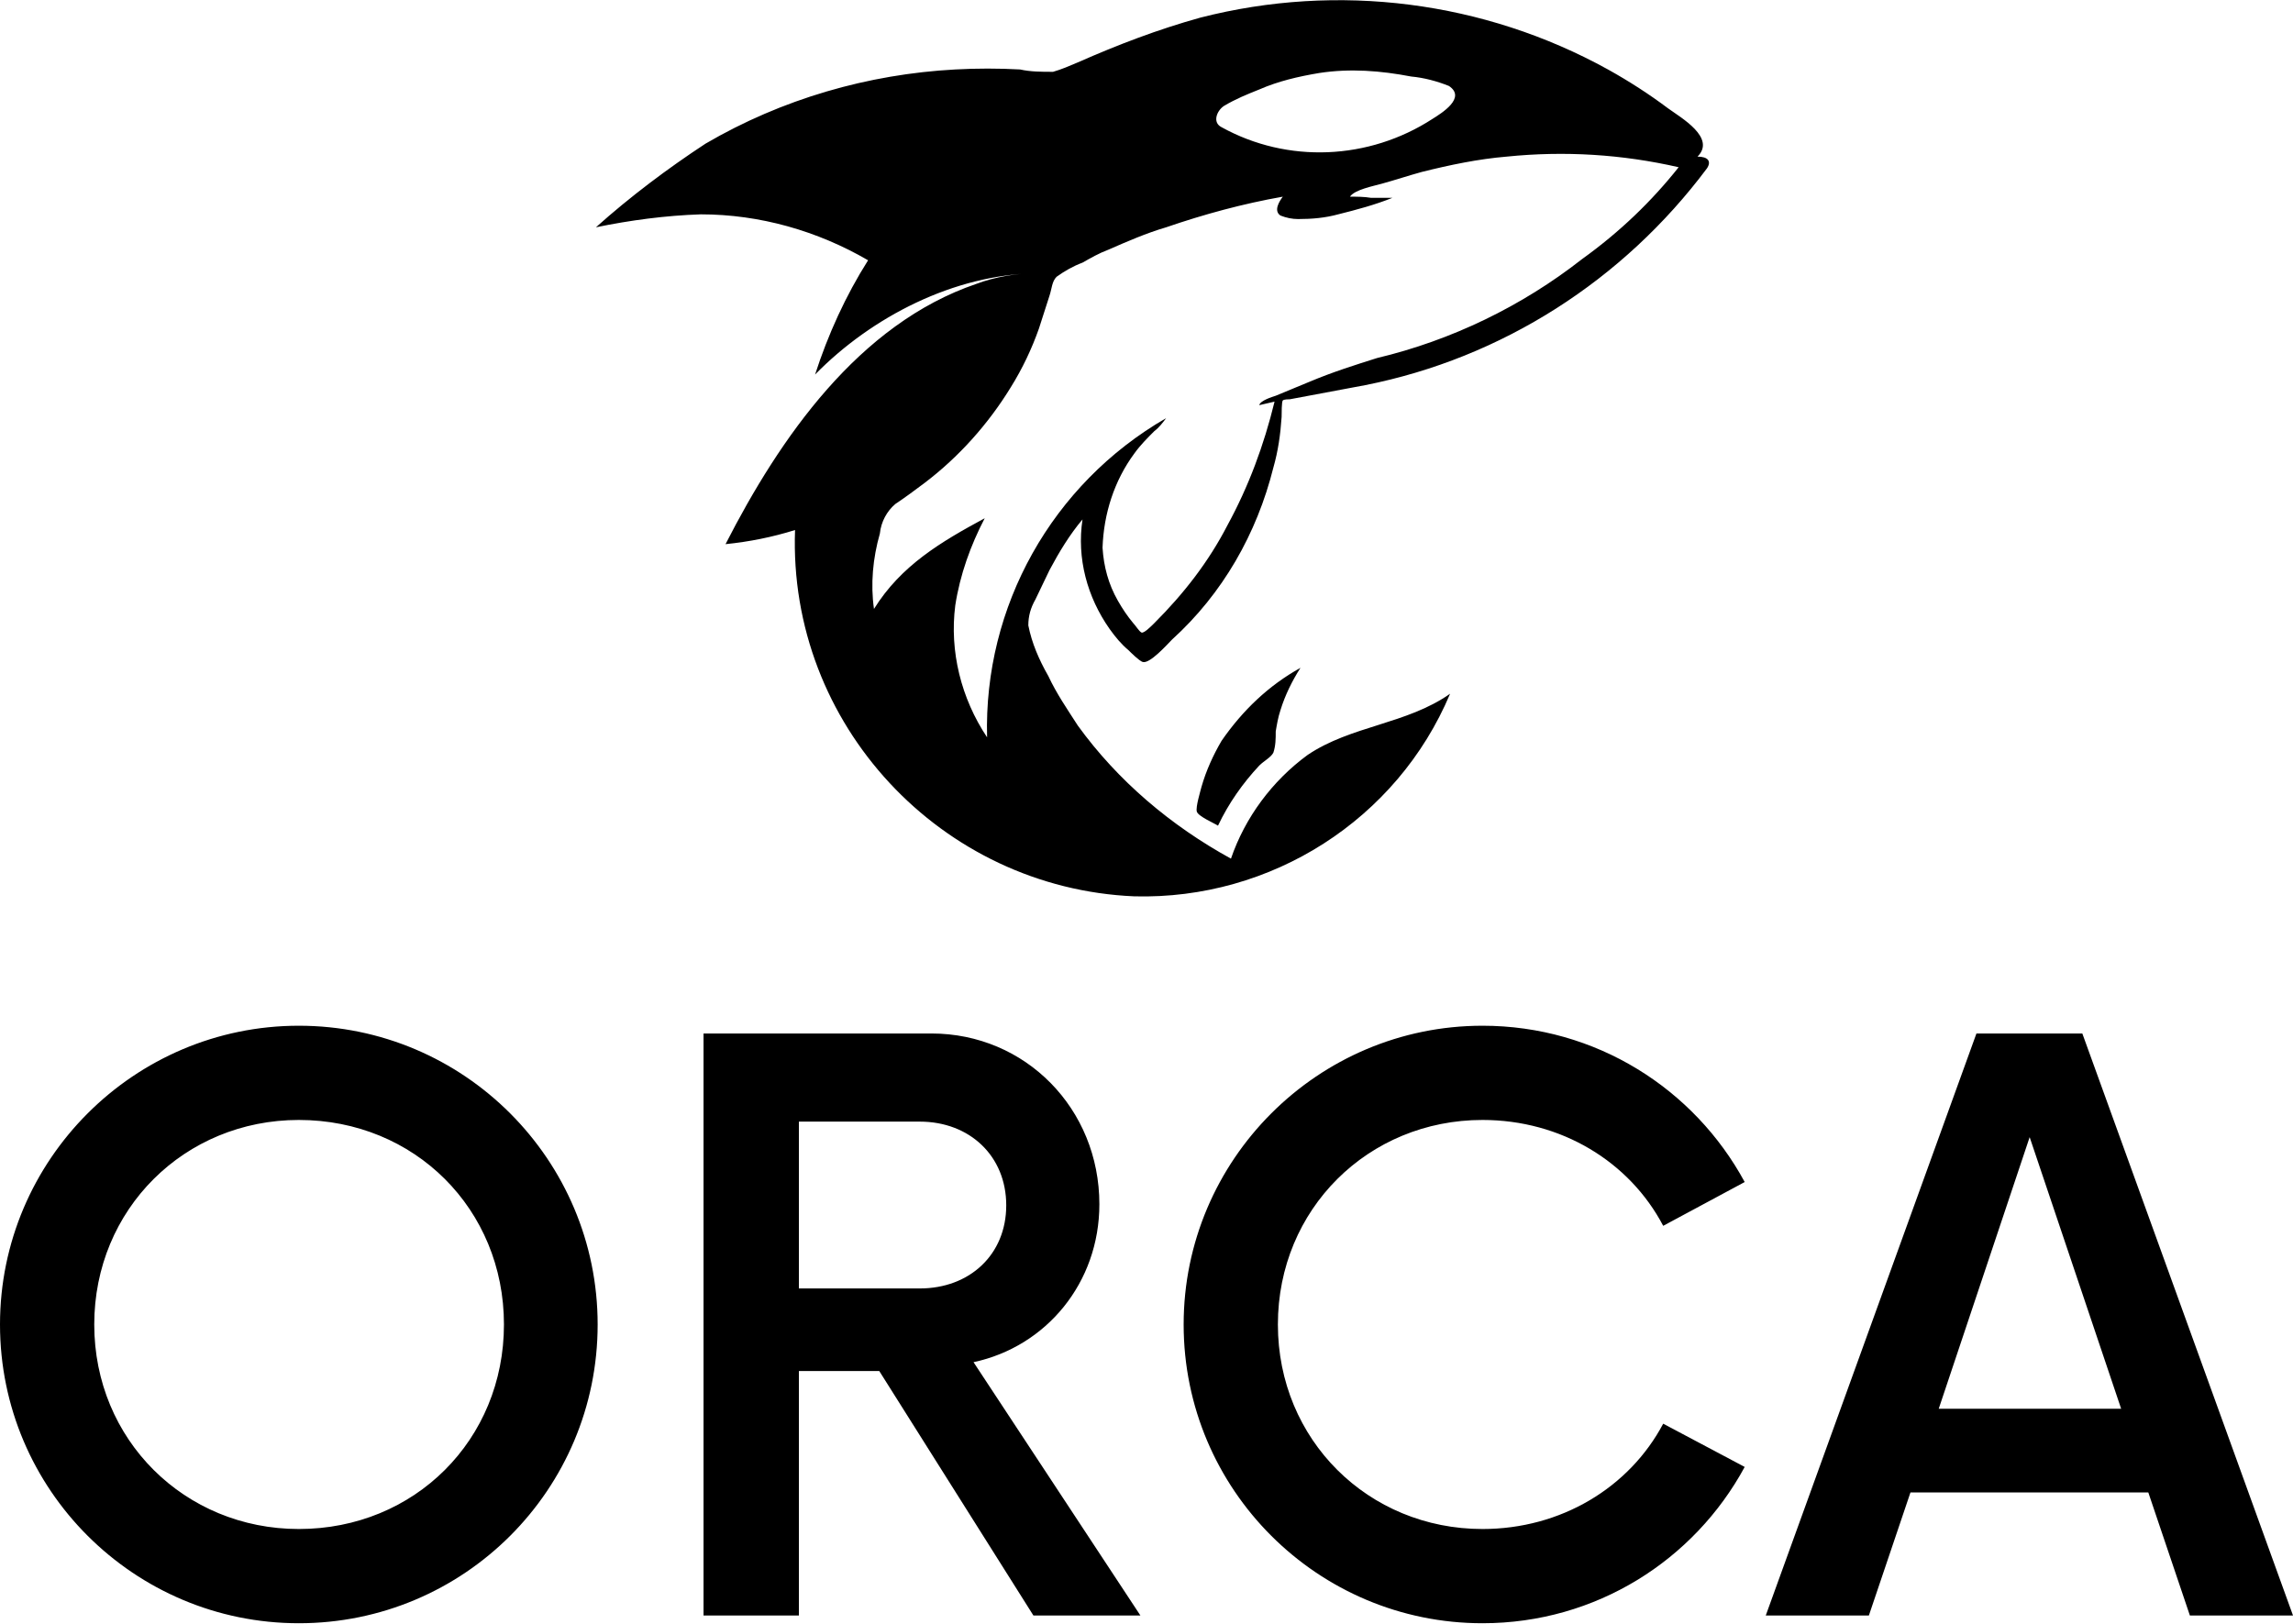
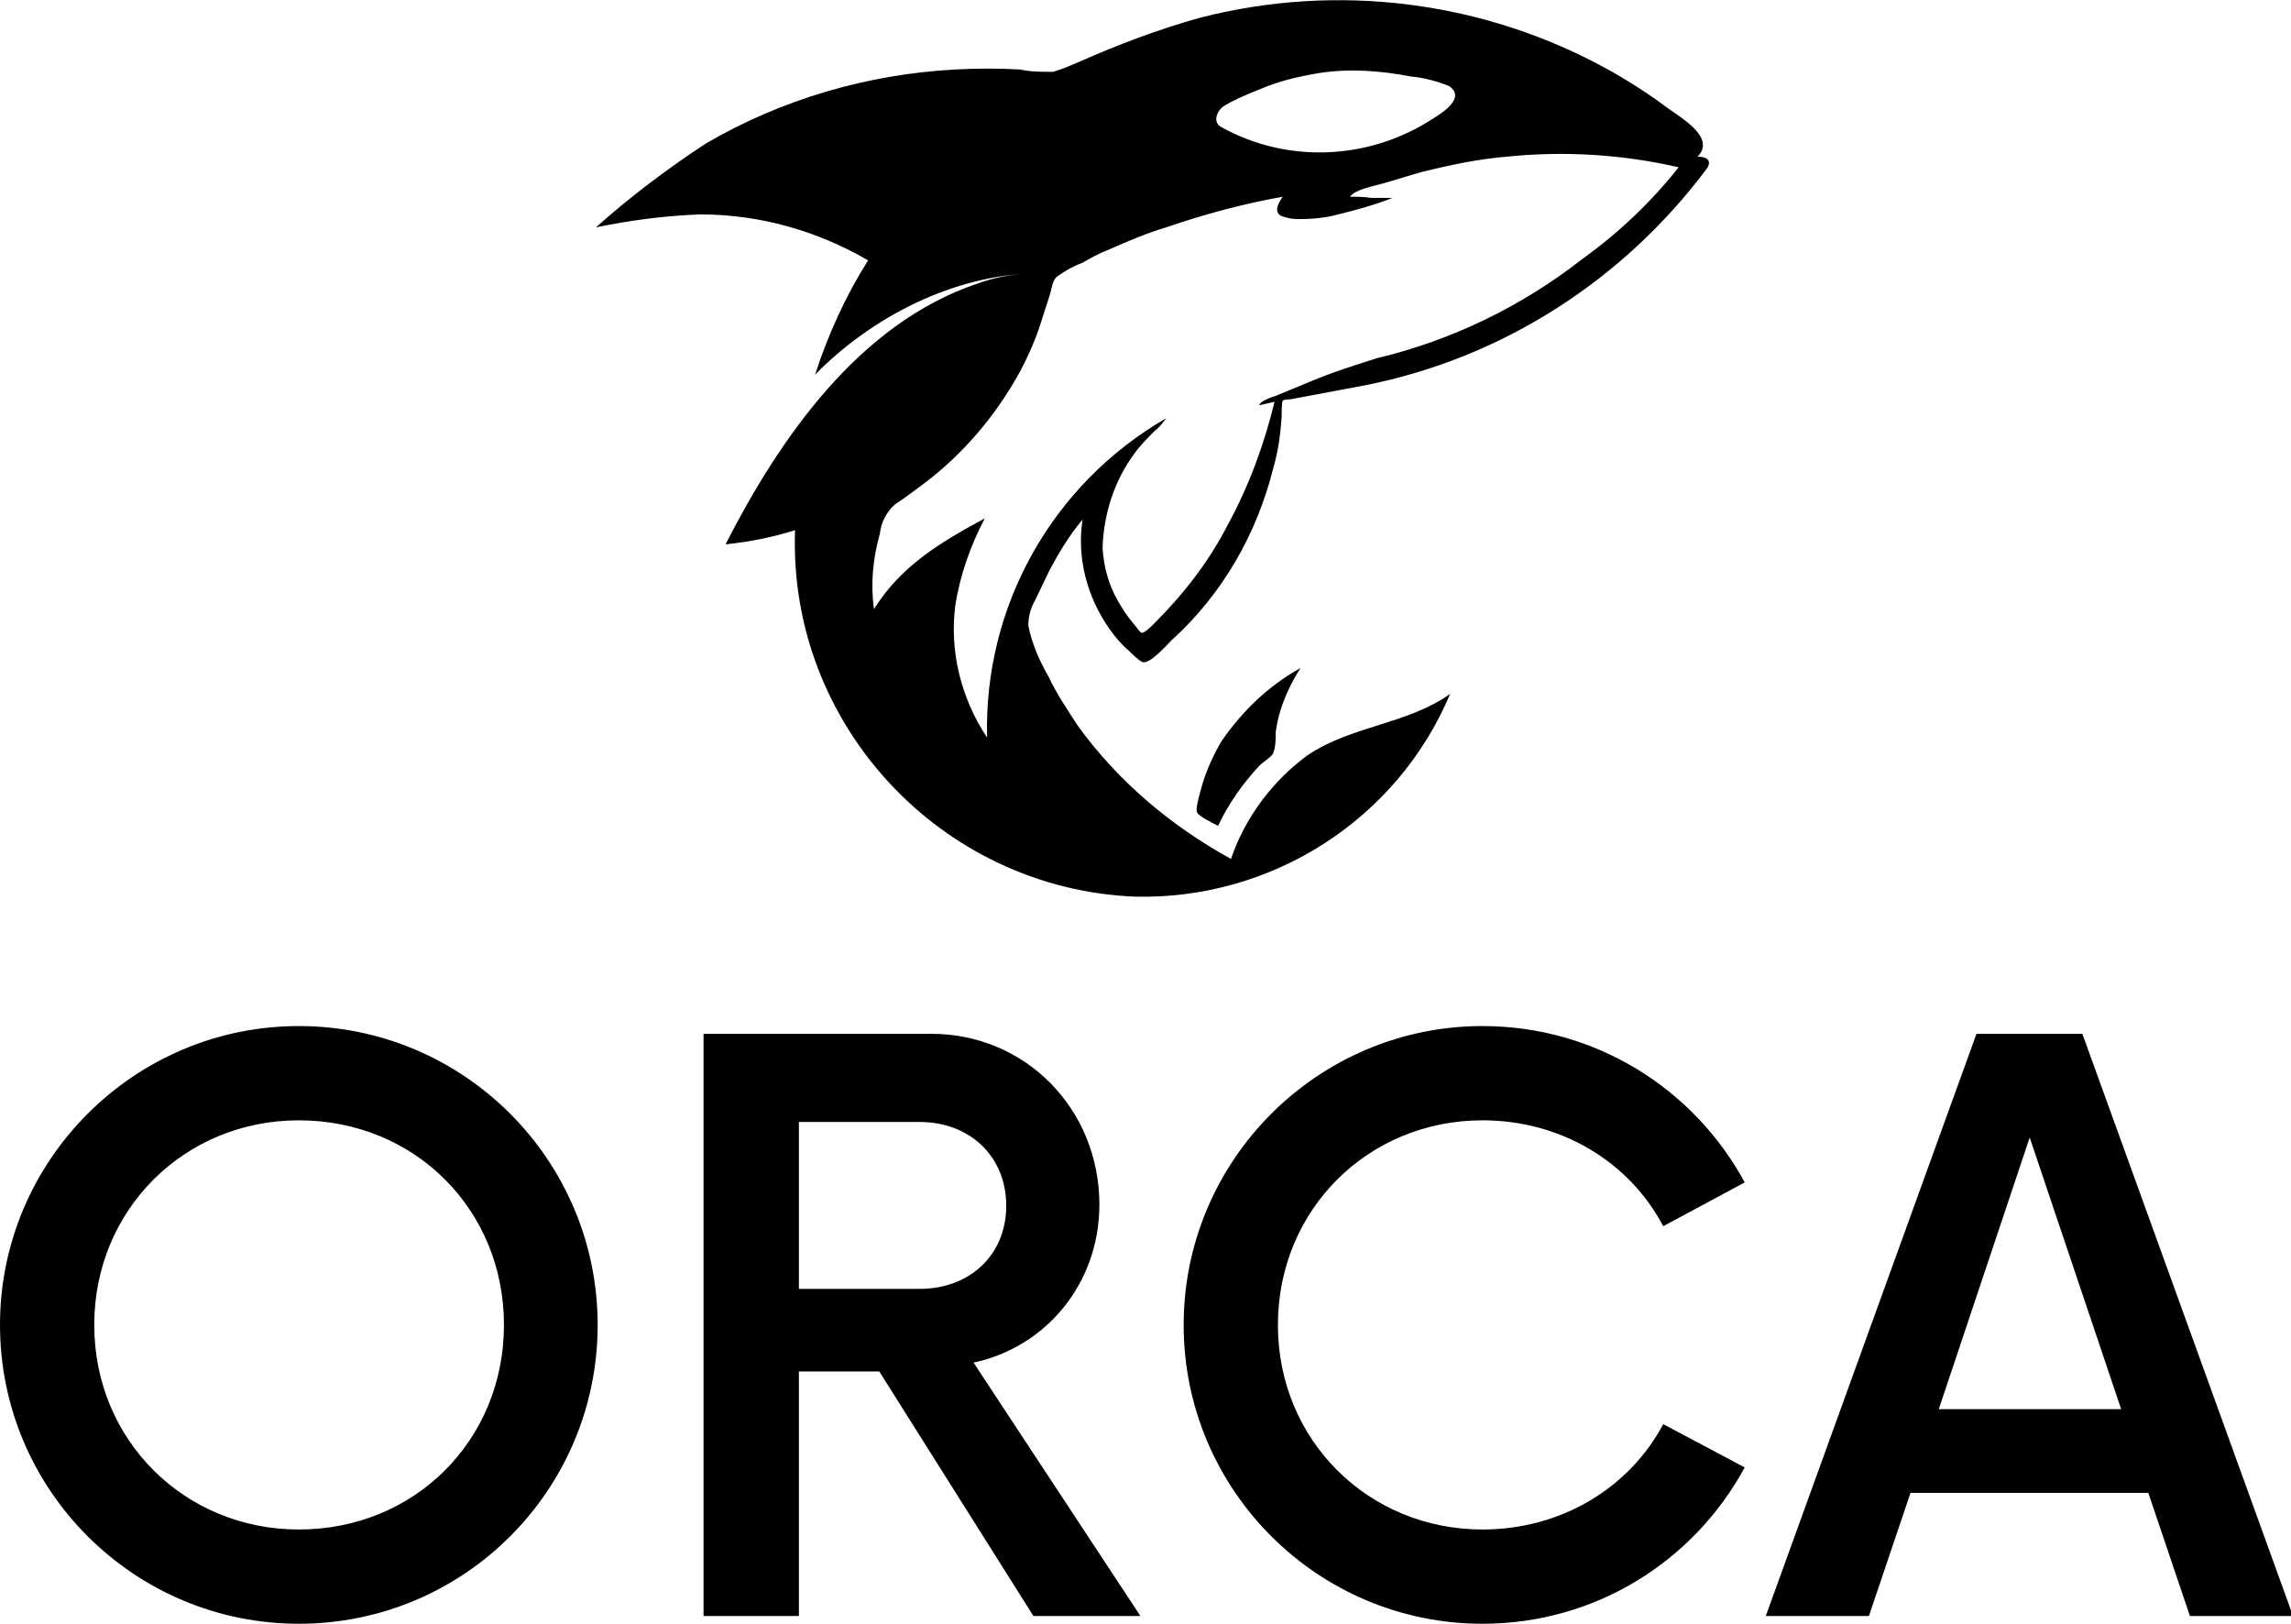
- <svg xmlns="http://www.w3.org/2000/svg" data-v-423bf9ae="" viewBox="0 0 230.204 163" class="iconAbove">
+ <svg xmlns="http://www.w3.org/2000/svg" data-v-423bf9ae="" viewBox="0 0 230 163" width="230" class="iconAbove">
  <g id="de475000-9af7-4140-a043-8b01f03e029b" fill="black" transform="matrix(5.565863,0,0,5.565863,-4.174395,92.09091)">
    <path d="M6.14 12.74C9.12 12.74 11.53 10.33 11.53 7.35C11.53 4.38 9.12 1.96 6.14 1.96C3.17 1.96 0.75 4.38 0.75 7.35C0.75 10.33 3.17 12.74 6.14 12.74ZM6.14 11.04C4.08 11.04 2.45 9.43 2.45 7.35C2.45 5.27 4.08 3.66 6.14 3.66C8.23 3.66 9.84 5.27 9.84 7.35C9.84 9.43 8.23 11.04 6.14 11.04ZM18.31 8.03C19.62 7.75 20.58 6.60 20.58 5.18C20.58 3.46 19.25 2.10 17.55 2.10L13.44 2.10L13.44 12.60L15.16 12.60L15.16 8.19L16.61 8.19L19.39 12.60L21.32 12.60ZM15.16 6.70L15.16 3.69L17.34 3.69C18.24 3.69 18.90 4.31 18.90 5.20C18.90 6.09 18.24 6.70 17.34 6.70ZM27.49 12.74C29.54 12.74 31.31 11.60 32.22 9.92L30.75 9.14C30.14 10.29 28.91 11.04 27.49 11.04C25.43 11.04 23.80 9.43 23.80 7.35C23.80 5.27 25.43 3.66 27.49 3.66C28.91 3.66 30.14 4.41 30.75 5.57L32.22 4.78C31.31 3.10 29.54 1.96 27.49 1.96C24.52 1.96 22.10 4.38 22.10 7.35C22.10 10.33 24.52 12.74 27.49 12.74ZM40.25 12.60L42.11 12.60L38.31 2.10L36.40 2.10L32.60 12.60L34.46 12.60L35.21 10.38L39.50 10.38ZM35.72 8.87L37.36 3.97L39.01 8.87Z" />
  </g>
  <g id="94644639-bafb-4ff3-860d-33a97baeafd6" transform="matrix(1.182793,0,0,1.182793,56.63498,-14.19688)" stroke="none" fill="black">
    <path d="M62.5 68.7c-.7 1.1-1.3 2.3-1.7 3.6-.2.6-.3 1.2-.4 1.8 0 .6 0 1.2-.2 1.8-.2.4-.8.7-1.2 1.1-1.4 1.5-2.6 3.2-3.5 5.1-.3-.2-1.7-.8-1.8-1.2s.3-1.7.4-2.1c.4-1.4 1-2.7 1.7-3.9 1.8-2.6 4-4.7 6.7-6.2zM97 26.3c-7.1 9.5-17.4 16.1-29 18.4-2.1.4-4.3.8-6.4 1.2-.1 0-.5 0-.6.1s-.1 1.1-.1 1.4c-.1 1.5-.3 2.9-.7 4.3-1.4 5.6-4.3 10.7-8.6 14.6-.4.4-1.9 2.1-2.5 1.9-.3-.1-1-.8-1.2-1-.6-.5-1.1-1.1-1.6-1.8-1.9-2.7-2.8-6-2.3-9.3-1.1 1.3-2 2.8-2.8 4.3-.4.8-.8 1.7-1.2 2.5-.4.7-.6 1.4-.6 2.2.3 1.5.9 2.9 1.7 4.3.7 1.5 1.6 2.8 2.5 4.2 3.4 4.7 7.9 8.5 13 11.3 1.2-3.5 3.5-6.6 6.5-8.8 3.7-2.5 8.4-2.6 12.1-5.2C70.7 81.6 60 88.4 48.4 88.1 32 87.4 19 73.5 19.6 57c-1.9.6-3.9 1-5.9 1.2 4.6-9 11.3-18.7 21.3-22.1 1.6-.6 3.4-.9 5.1-.9-7 .1-14 3.7-18.8 8.6 1.1-3.4 2.6-6.7 4.5-9.7-4.3-2.5-9.2-3.9-14.2-3.9-3 .1-6 .5-8.9 1.1 2.9-2.6 6.1-5 9.3-7.1 6.5-3.8 13.8-5.9 21.2-6.3 1.8-.1 3.7-.1 5.5 0 .9.2 1.8.2 2.8.2.7-.2 1.4-.5 2.1-.8 3.4-1.5 6.8-2.8 10.4-3.8 11.7-3 24.1-1.4 34.6 4.4 1.8 1 3.5 2.1 5.1 3.3 1.1.8 4.1 2.5 2.5 4.1.9 0 1.2.4.8 1zm-41.2-3.5c5.6 3.1 12.5 2.8 17.9-.7.8-.5 2.9-1.8 1.4-2.8-1-.4-2.1-.7-3.2-.8-2.6-.5-5.2-.7-7.8-.3-1.8.3-3.5.7-5.1 1.4-1 .4-2 .8-3 1.4-.6.4-1 1.4-.2 1.8zm38.8 3.4c-4.8-1.1-9.7-1.4-14.6-.9-2.4.2-4.8.7-7.2 1.3-1.1.3-2.3.7-3.4 1-.7.2-2.3.5-2.7 1.1.6 0 1.2 0 1.8.1h1.8c-1.5.6-3 1-4.6 1.4-1.1.3-2.2.4-3.4.4-.5 0-1-.1-1.5-.3-.6-.4-.1-1.2.2-1.6-3.4.6-6.7 1.5-9.9 2.6-1.7.5-3.3 1.2-4.9 1.9-.8.3-1.5.7-2.2 1.1-.8.3-1.5.7-2.2 1.2-.4.4-.4 1-.6 1.6-.3.9-.6 1.9-.9 2.8-.6 1.7-1.4 3.4-2.4 5-1.9 3.1-4.4 5.9-7.3 8.1-.8.6-1.6 1.2-2.5 1.8-.7.6-1.2 1.5-1.3 2.5-.6 2.1-.8 4.3-.5 6.4C28.6 60 32 58 35.7 56c-1.2 2.3-2.1 4.8-2.5 7.4-.5 3.9.5 7.9 2.7 11.2-.3-11.1 5.5-21.5 15.2-27.1-.3.4-.6.8-1 1.1-.6.6-1.2 1.2-1.7 1.9-1.7 2.3-2.6 5.1-2.7 8 .1 1.6.5 3.1 1.3 4.5.4.7.8 1.3 1.3 1.9.2.2.5.7.7.8s.8-.5 1.1-.8c2.5-2.5 4.6-5.2 6.2-8.3 1.8-3.3 3.1-6.8 4-10.5l-1.3.3c.1-.4 1.1-.7 1.4-.8 1-.4 1.9-.8 2.9-1.2 1.9-.8 3.8-1.4 5.7-2 6.3-1.5 12.3-4.4 17.4-8.4 3.2-2.3 5.9-4.9 8.2-7.8z" />
  </g>
</svg>
